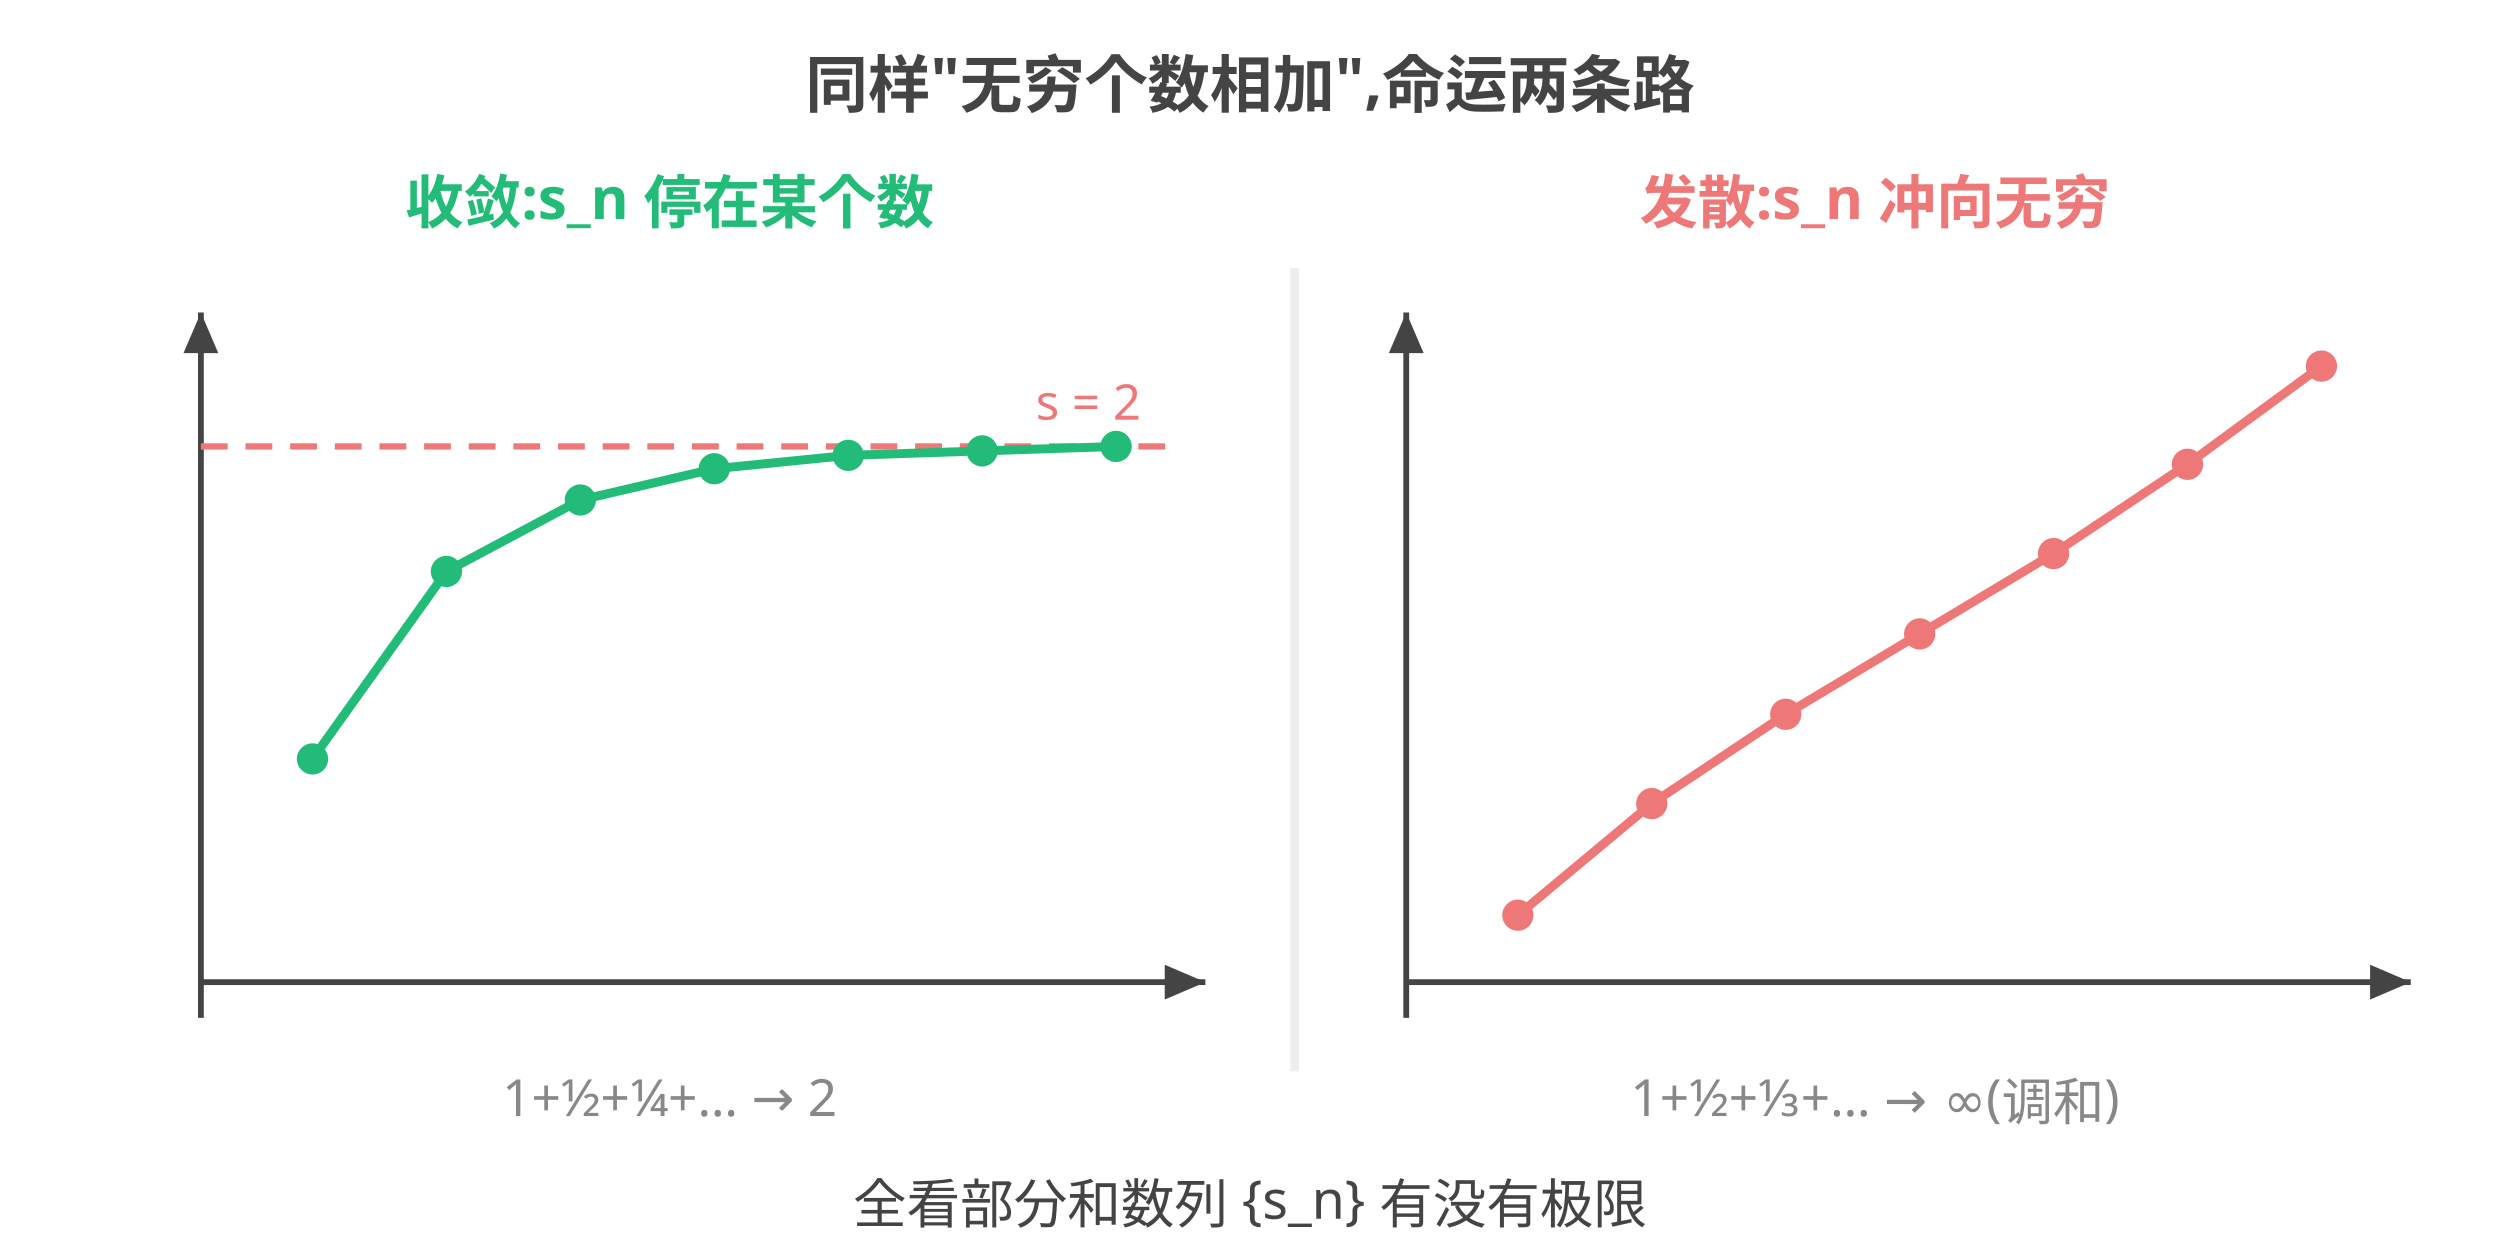
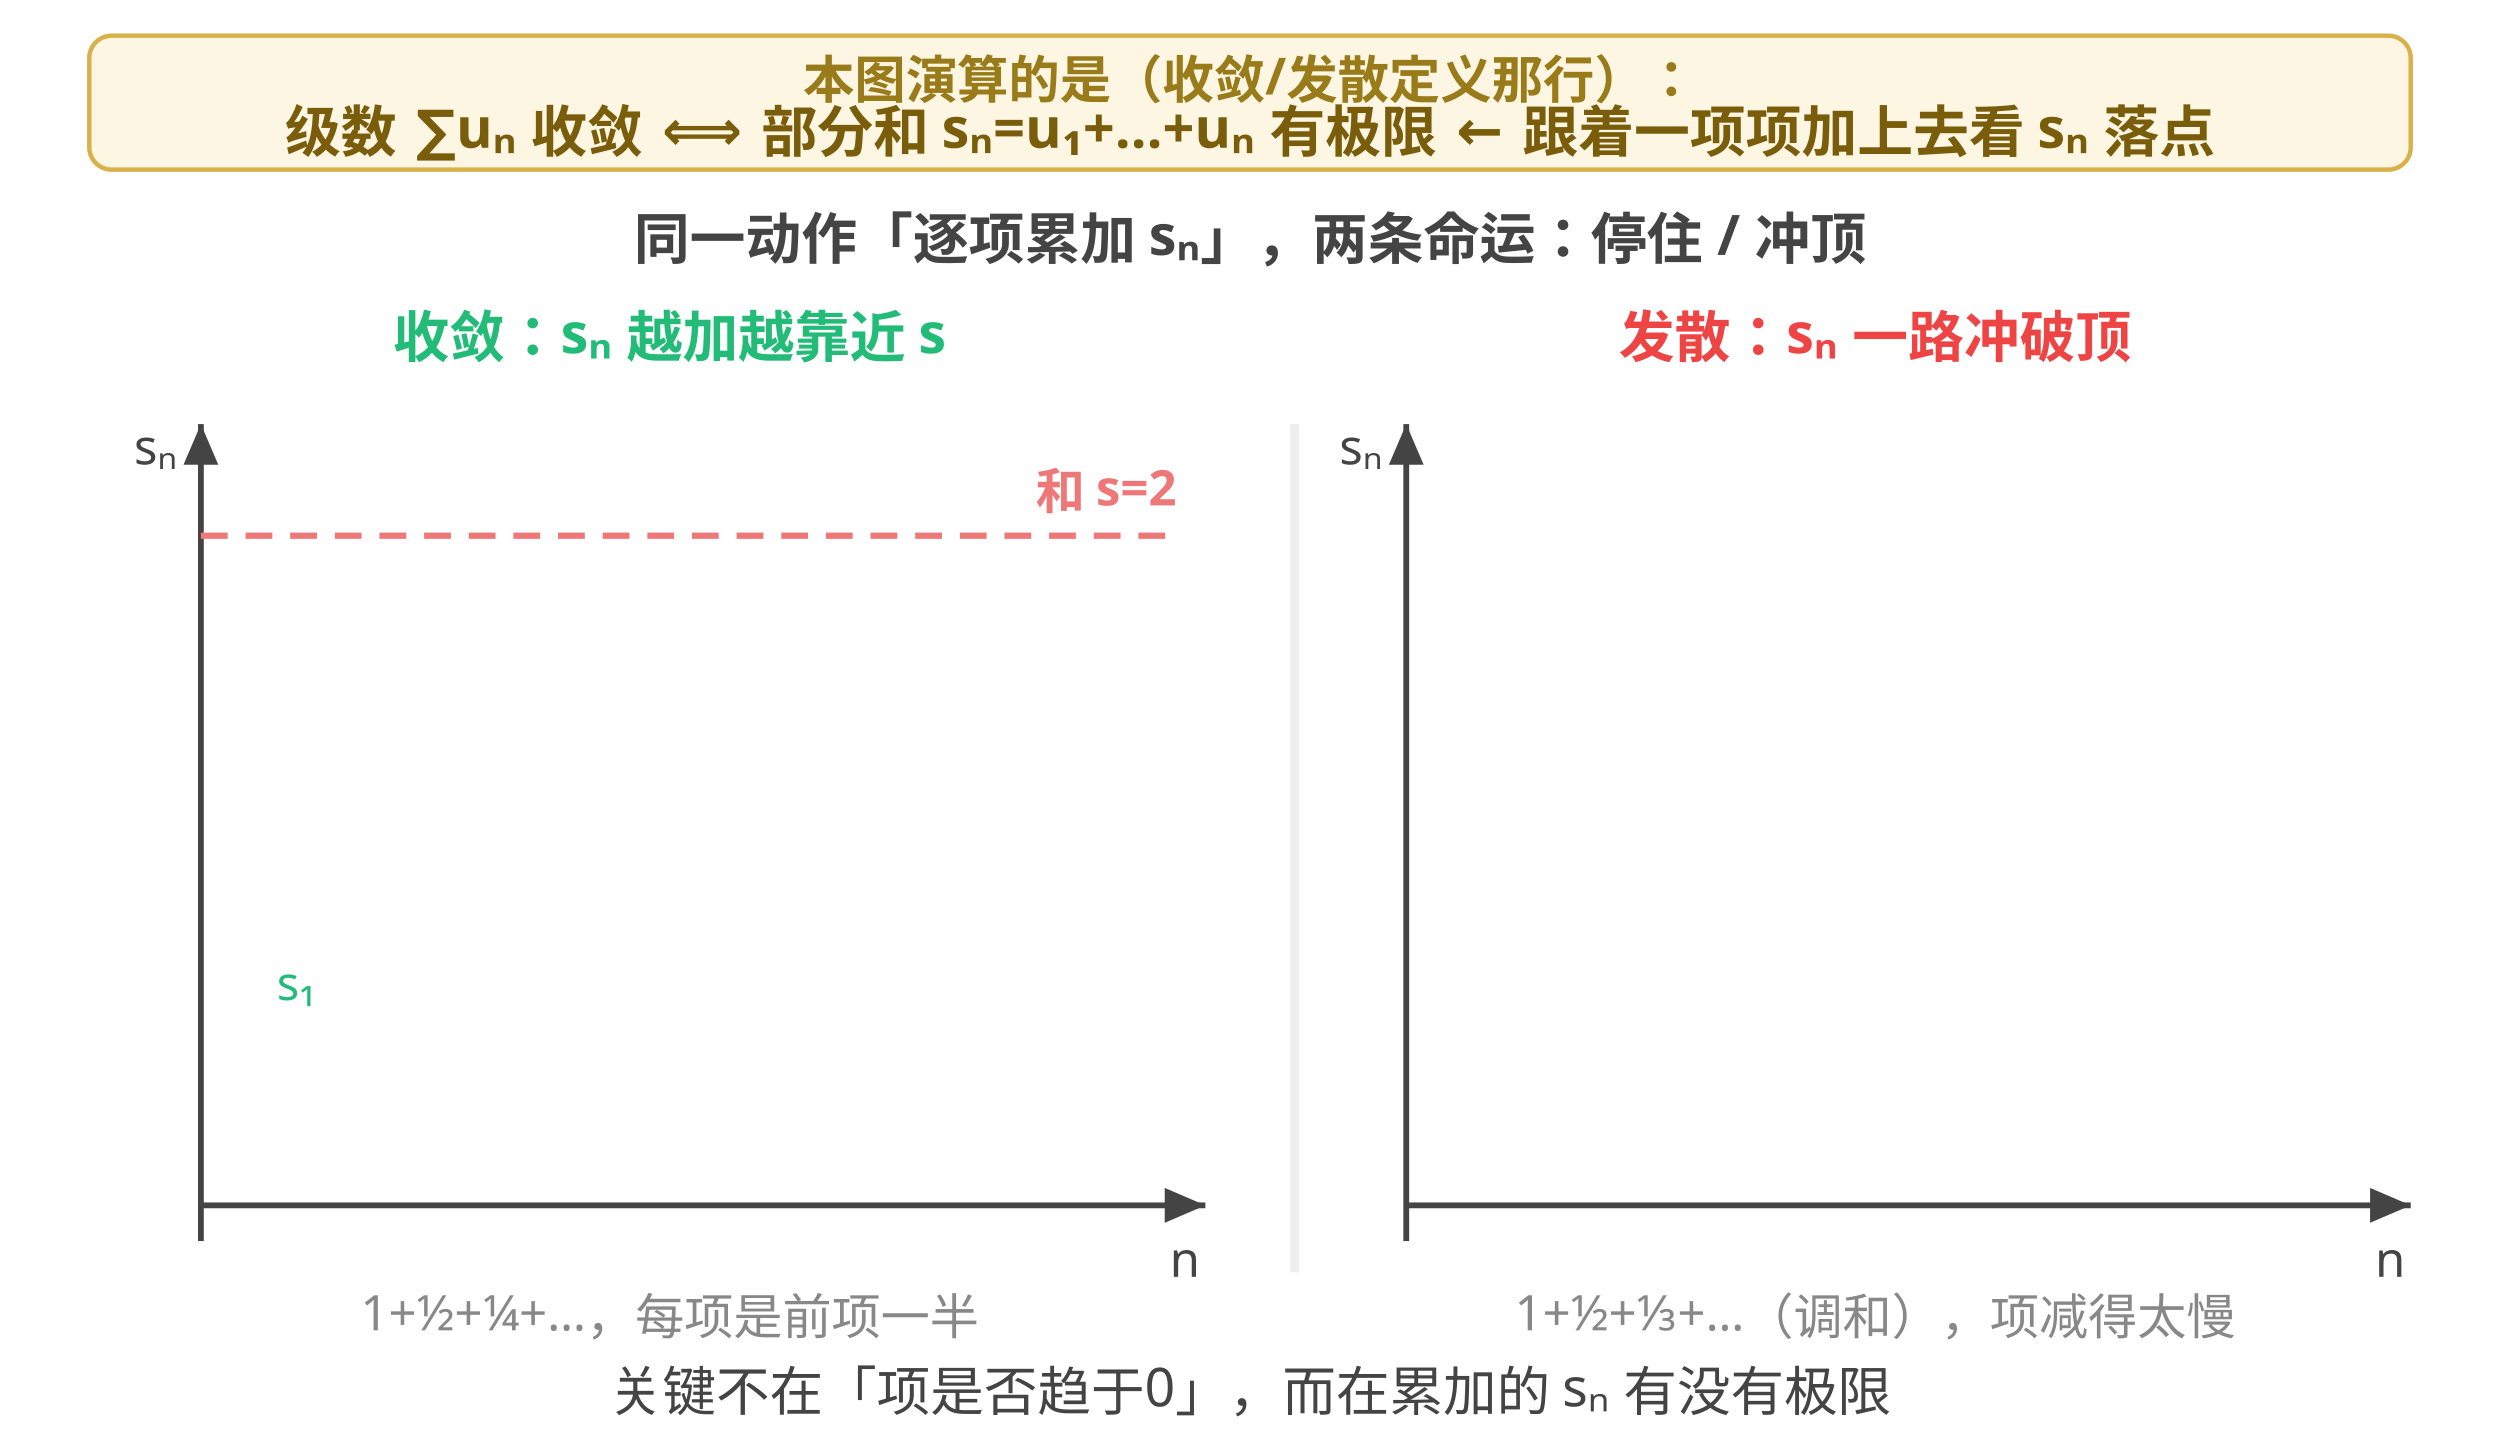
- <svg xmlns="http://www.w3.org/2000/svg" viewBox="0 0 560 280" font-family="sans-serif">
+ <svg xmlns="http://www.w3.org/2000/svg" viewBox="0 0 560 320" font-family="sans-serif">
  <defs>
-     <marker id="ax" markerWidth="9" markerHeight="9" refX="7" refY="3" orient="auto">
+     <marker id="cv-k" markerWidth="9" markerHeight="9" refX="7" refY="3" orient="auto">
      <path d="M0,0 L7,3 L0,6 Z" fill="#444" />
    </marker>
  </defs>
-   <text x="280" y="24" font-size="14" font-weight="bold" fill="#444" text-anchor="middle">同样"无穷个数相加",命运两条路</text>
-   <text x="150" y="50" font-size="13" font-weight="bold" fill="#2b7" text-anchor="middle">收敛:s_n 停在某个数</text>
-   <line x1="45" y1="220" x2="270" y2="220" stroke="#444" stroke-width="1.3" marker-end="url(#ax)" />
-   <line x1="45" y1="228" x2="45" y2="70" stroke="#444" stroke-width="1.3" marker-end="url(#ax)" />
-   <line x1="45" y1="100" x2="265" y2="100" stroke="#e77" stroke-width="1.4" stroke-dasharray="6 4" />
-   <text x="232" y="94" font-size="11" fill="#e77">s = 2</text>
-   <polyline points="70,170 100,128 130,112 160,105 190,102 220,101 250,100" fill="none" stroke="#2b7" stroke-width="2" />
+   <rect x="20" y="8" width="520" height="30" rx="5" fill="#fdf6e3" stroke="#d9b14a" stroke-width="1" />
+   <text x="280" y="22" font-size="11.5" fill="#9a7b1a" text-anchor="middle" font-weight="bold">本图演算的是（收敛/发散定义那行）：</text>
+   <text x="280" y="34" font-size="12.5" fill="#7a5d0a" text-anchor="middle" font-weight="bold">级数 ∑uₙ 收敛 ⟺ 部分和 sₙ=u₁+…+uₙ 有极限   ← 跟着一项项加上去看 sₙ 落点</text>
+   <text x="280" y="58" font-size="12.5" font-weight="bold" fill="#444" text-anchor="middle">同一动作「逐项累加 sₙ」，两条命运：停住 / 冲顶</text>
+   <text x="150" y="80" font-size="12.5" font-weight="bold" fill="#2b7" text-anchor="middle">收敛：sₙ 越加越靠近 s</text>
+   <line x1="45" y1="270" x2="270" y2="270" stroke="#444" stroke-width="1.3" marker-end="url(#cv-k)" />
+   <line x1="45" y1="278" x2="45" y2="95" stroke="#444" stroke-width="1.3" marker-end="url(#cv-k)" />
+   <text x="262" y="286" font-size="11" fill="#444">n</text>
+   <text x="30" y="104" font-size="11" fill="#444">sₙ</text>
+   <line x1="45" y1="120" x2="265" y2="120" stroke="#e77" stroke-width="1.4" stroke-dasharray="6 4" />
+   <text x="232" y="114" font-size="11" fill="#e77" font-weight="bold">和 s=2</text>
+   <polyline points="70,210 100,160 130,140 160,130 190,125 220,122 250,120" fill="none" stroke="#2b7" stroke-width="2" stroke-dasharray="300" stroke-dashoffset="300">
+     <animate attributeName="stroke-dashoffset" from="300" to="0" dur="2.8s" fill="freeze" />
+   </polyline>
  <g fill="#2b7">
-     <circle cx="70" cy="170" r="3.5" />
-     <circle cx="100" cy="128" r="3.5" />
-     <circle cx="130" cy="112" r="3.5" />
-     <circle cx="160" cy="105" r="3.5" />
-     <circle cx="190" cy="102" r="3.5" />
-     <circle cx="220" cy="101" r="3.5" />
-     <circle cx="250" cy="100" r="3.5" />
+     <circle cx="70" cy="210" r="3.5" opacity="0">
+       <animate attributeName="opacity" from="0" to="1" begin="0.0s" dur="0.2s" fill="freeze" />
+     </circle>
+     <circle cx="100" cy="160" r="3.5" opacity="0">
+       <animate attributeName="opacity" from="0" to="1" begin="0.45s" dur="0.2s" fill="freeze" />
+     </circle>
+     <circle cx="130" cy="140" r="3.5" opacity="0">
+       <animate attributeName="opacity" from="0" to="1" begin="0.9s" dur="0.2s" fill="freeze" />
+     </circle>
+     <circle cx="160" cy="130" r="3.5" opacity="0">
+       <animate attributeName="opacity" from="0" to="1" begin="1.35s" dur="0.2s" fill="freeze" />
+     </circle>
+     <circle cx="190" cy="125" r="3.5" opacity="0">
+       <animate attributeName="opacity" from="0" to="1" begin="1.8s" dur="0.2s" fill="freeze" />
+     </circle>
+     <circle cx="220" cy="122" r="3.5" opacity="0">
+       <animate attributeName="opacity" from="0" to="1" begin="2.25s" dur="0.2s" fill="freeze" />
+     </circle>
+     <circle cx="250" cy="120" r="3.5" opacity="0">
+       <animate attributeName="opacity" from="0" to="1" begin="2.6s" dur="0.2s" fill="freeze" />
+     </circle>
  </g>
-   <text x="150" y="250" font-size="11.5" fill="#888" text-anchor="middle">1+½+¼+… → 2</text>
-   <line x1="290" y1="60" x2="290" y2="240" stroke="#eee" stroke-width="2" />
-   <text x="420" y="50" font-size="13" font-weight="bold" fill="#e77" text-anchor="middle">发散:s_n 冲向无穷</text>
-   <line x1="315" y1="220" x2="540" y2="220" stroke="#444" stroke-width="1.3" marker-end="url(#ax)" />
-   <line x1="315" y1="228" x2="315" y2="70" stroke="#444" stroke-width="1.3" marker-end="url(#ax)" />
-   <polyline points="340,205 370,180 400,160 430,142 460,124 490,104 520,82" fill="none" stroke="#e77" stroke-width="2" />
-   <g fill="#e77">
-     <circle cx="340" cy="205" r="3.5" />
-     <circle cx="370" cy="180" r="3.5" />
-     <circle cx="400" cy="160" r="3.5" />
-     <circle cx="430" cy="142" r="3.5" />
-     <circle cx="460" cy="124" r="3.5" />
-     <circle cx="490" cy="104" r="3.5" />
-     <circle cx="520" cy="82" r="3.5" />
+   <text x="62" y="224" font-size="10.5" fill="#2b7">s₁</text>
+   <text x="150" y="298" font-size="11" fill="#888" text-anchor="middle">1+½+¼+…，每项是前项一半</text>
+   <line x1="290" y1="95" x2="290" y2="285" stroke="#eee" stroke-width="2" />
+   <text x="420" y="80" font-size="12.5" font-weight="bold" fill="#e44" text-anchor="middle">发散：sₙ 一路冲破顶</text>
+   <line x1="315" y1="270" x2="540" y2="270" stroke="#444" stroke-width="1.3" marker-end="url(#cv-k)" />
+   <line x1="315" y1="278" x2="315" y2="95" stroke="#444" stroke-width="1.3" marker-end="url(#cv-k)" />
+   <text x="532" y="286" font-size="11" fill="#444">n</text>
+   <text x="300" y="104" font-size="11" fill="#444">sₙ</text>
+   <polyline points="340,250 370,222 400,200 430,180 460,160 490,138 520,110" fill="none" stroke="#e44" stroke-width="2" stroke-dasharray="240" stroke-dashoffset="240">
+     <animate attributeName="stroke-dashoffset" from="240" to="0" dur="2.8s" fill="freeze" />
+   </polyline>
+   <g fill="#e44">
+     <circle cx="340" cy="250" r="3.5" opacity="0">
+       <animate attributeName="opacity" from="0" to="1" begin="0.0s" dur="0.2s" fill="freeze" />
+     </circle>
+     <circle cx="370" cy="222" r="3.5" opacity="0">
+       <animate attributeName="opacity" from="0" to="1" begin="0.45s" dur="0.2s" fill="freeze" />
+     </circle>
+     <circle cx="400" cy="200" r="3.5" opacity="0">
+       <animate attributeName="opacity" from="0" to="1" begin="0.9s" dur="0.2s" fill="freeze" />
+     </circle>
+     <circle cx="430" cy="180" r="3.5" opacity="0">
+       <animate attributeName="opacity" from="0" to="1" begin="1.35s" dur="0.2s" fill="freeze" />
+     </circle>
+     <circle cx="460" cy="160" r="3.5" opacity="0">
+       <animate attributeName="opacity" from="0" to="1" begin="1.8s" dur="0.2s" fill="freeze" />
+     </circle>
+     <circle cx="490" cy="138" r="3.5" opacity="0">
+       <animate attributeName="opacity" from="0" to="1" begin="2.25s" dur="0.2s" fill="freeze" />
+     </circle>
+     <circle cx="520" cy="110" r="3.5" opacity="0">
+       <animate attributeName="opacity" from="0" to="1" begin="2.6s" dur="0.2s" fill="freeze" />
+     </circle>
  </g>
-   <text x="420" y="250" font-size="11.5" fill="#888" text-anchor="middle">1+½+⅓+… → ∞(调和)</text>
-   <text x="280" y="274" font-size="12" fill="#444" text-anchor="middle">全看部分和数列 {s_n} 有没有极限</text>
+   <text x="420" y="298" font-size="11" fill="#888" text-anchor="middle">1+½+⅓+…（调和），项减得太慢</text>
+   <text x="280" y="316" font-size="12" fill="#444" text-anchor="middle">关键不在「项是否趋于0」，而在累加的 sₙ 有没有极限</text>
</svg>
